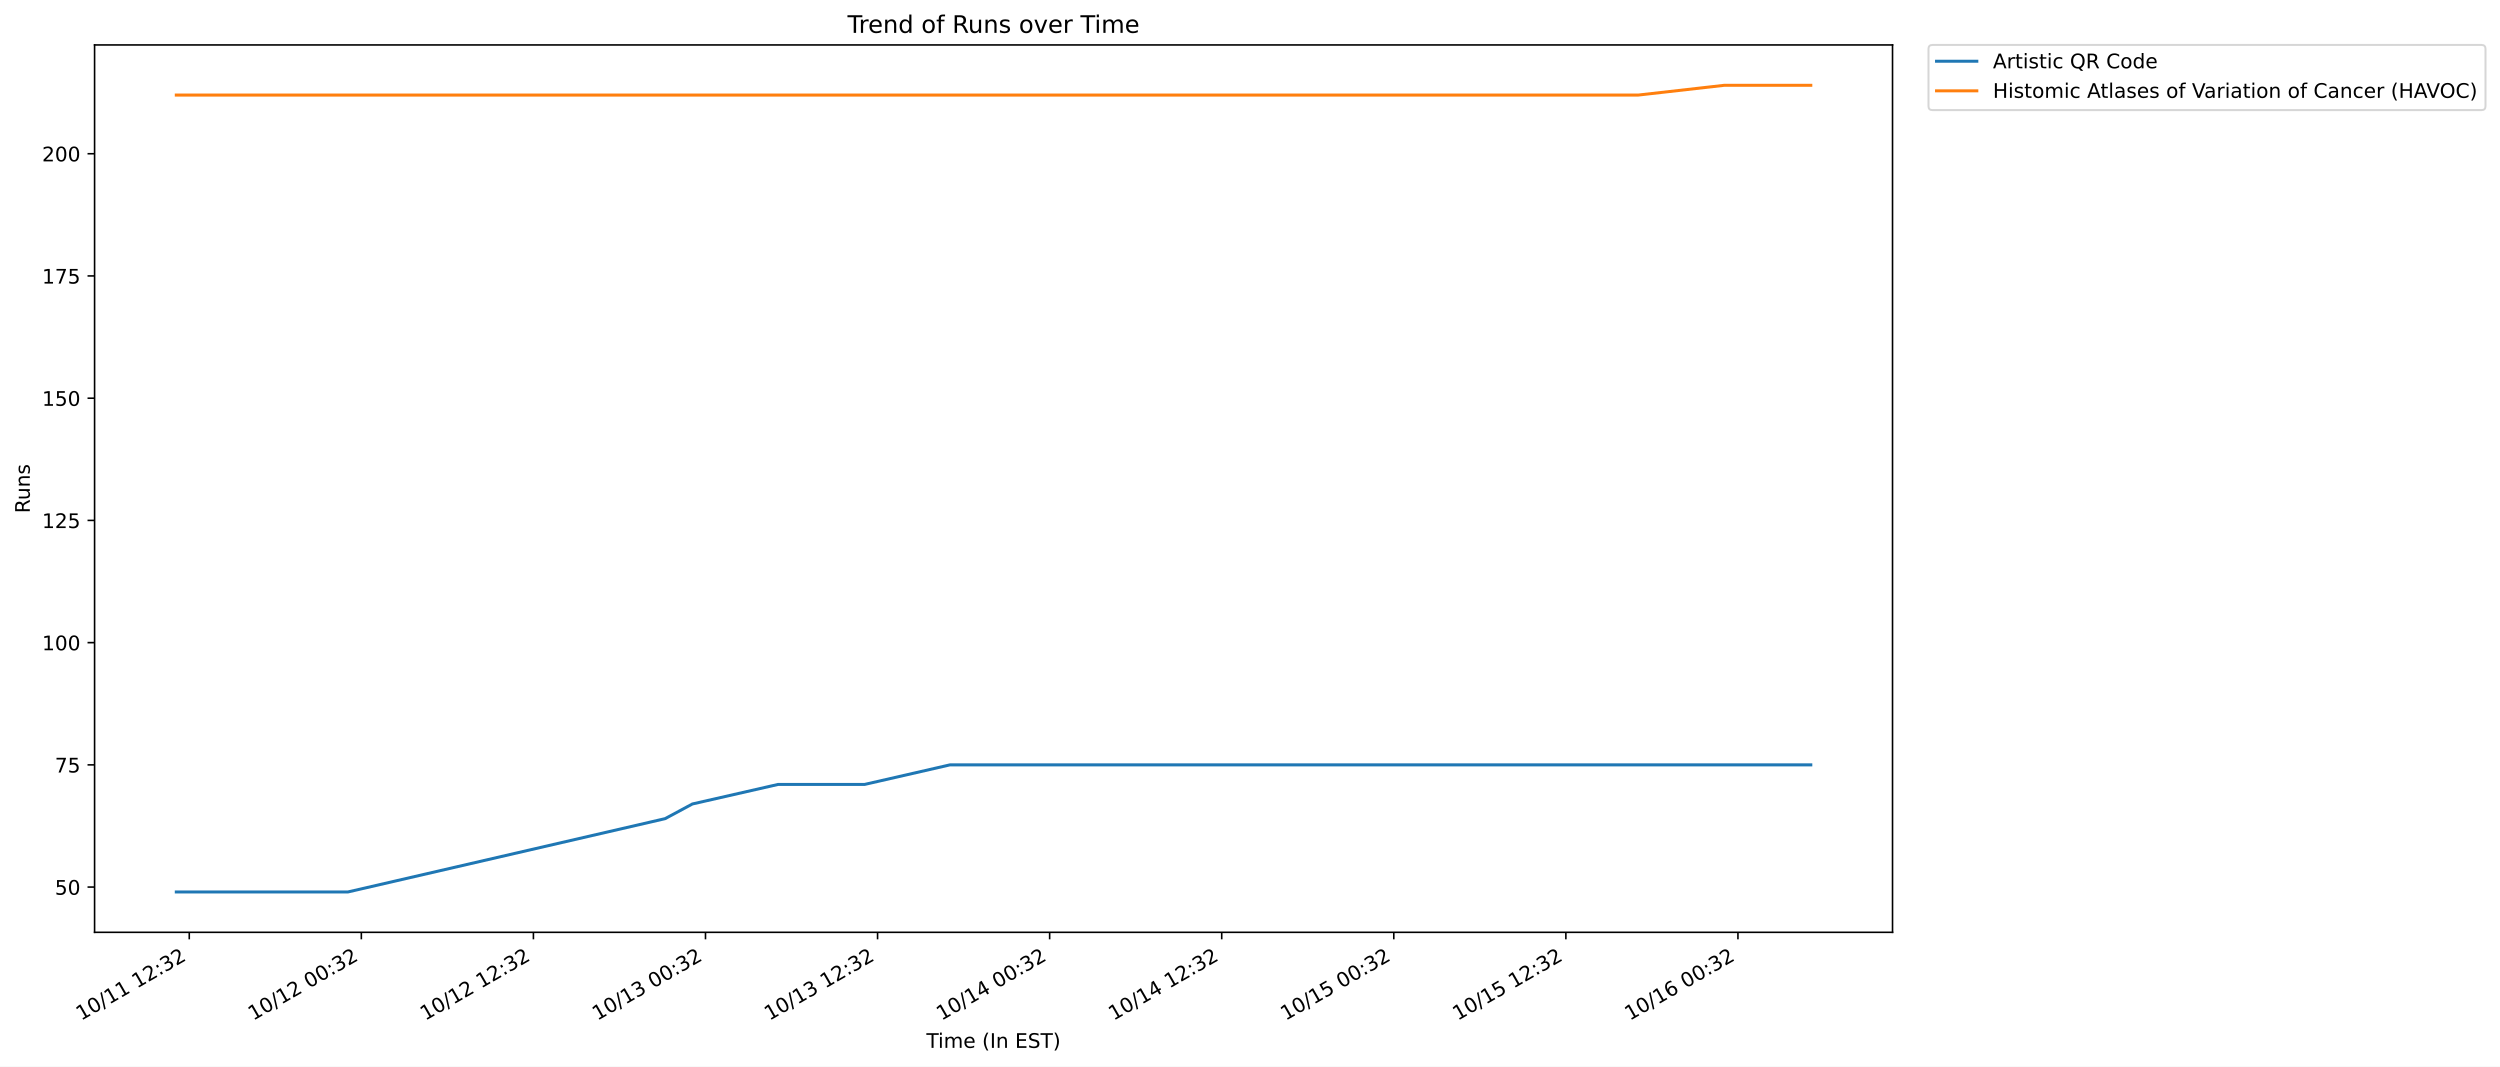
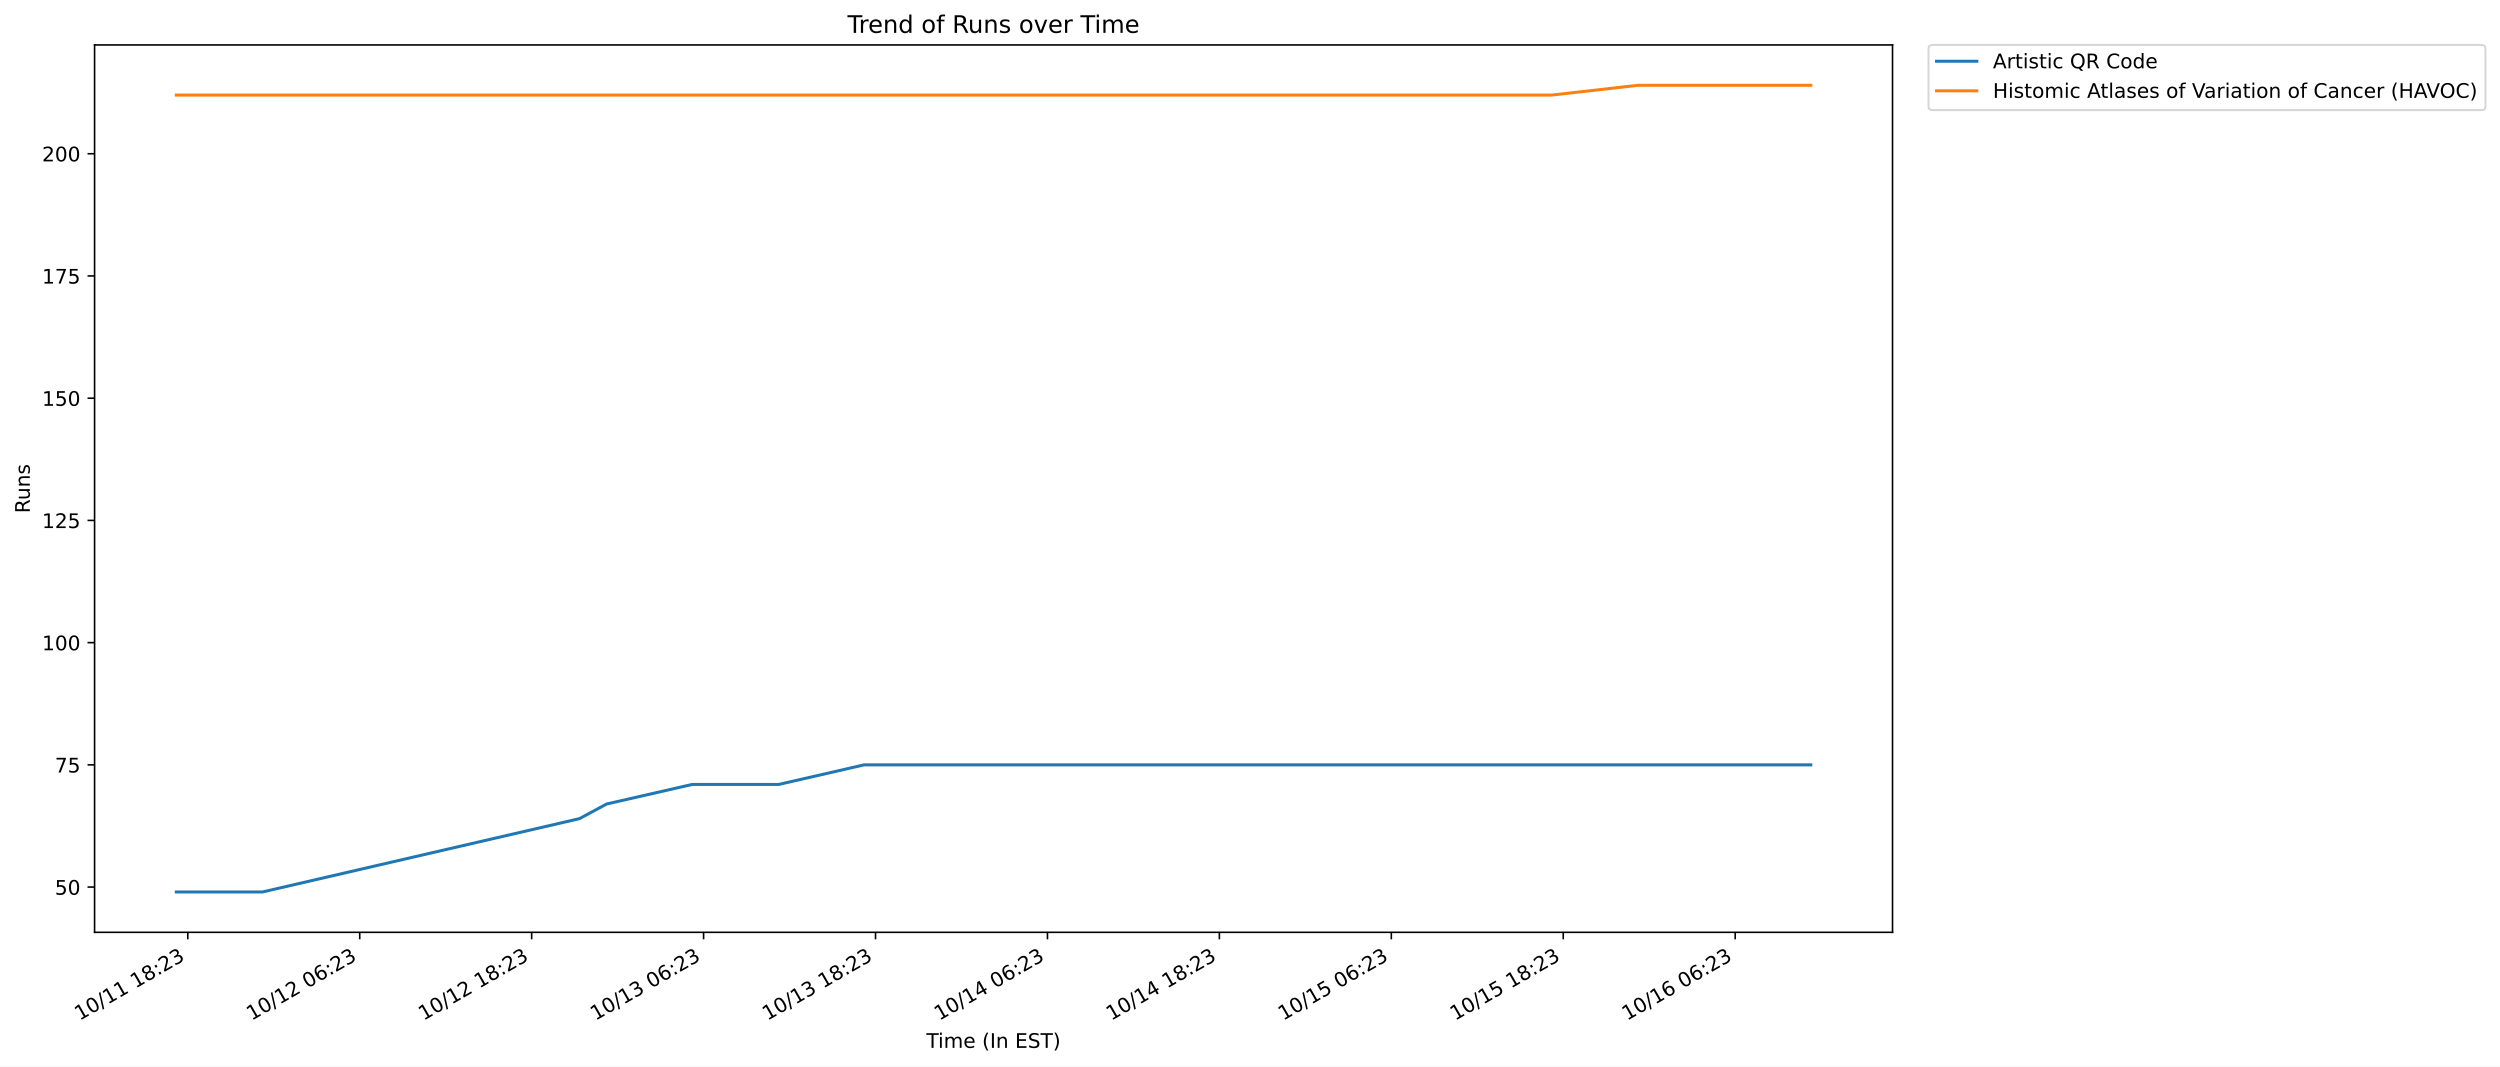
<svg xmlns="http://www.w3.org/2000/svg" xmlns:xlink="http://www.w3.org/1999/xlink" width="1241.42pt" height="529.626pt" viewBox="0 0 1241.42 529.626" version="1.1">
  <defs>
    <style type="text/css">*{stroke-linejoin: round; stroke-linecap: butt}</style>
  </defs>
  <g id="figure_1">
    <g id="patch_1">
      <path d="M 0 529.626  L 1241.42 529.626  L 1241.42 0  L 0 0  z " style="fill: #ffffff" />
    </g>
    <g id="axes_1">
      <g id="patch_2">
        <path d="M 46.966 462.958  L 939.766 462.958  L 939.766 22.318  L 46.966 22.318  z " style="fill: #ffffff" />
      </g>
      <g id="matplotlib.axis_1">
        <g id="xtick_1">
          <g id="line2d_1">
            <defs>
-               <path id="m1e74c9fb96" d="M 0 0  L 0 3.5  " style="stroke: #000000; stroke-width: 0.8" />
+               <path id="m237fe14408" d="M 0 0  L 0 3.5  " style="stroke: #000000; stroke-width: 0.8" />
            </defs>
            <g>
-               <use xlink:href="#m1e74c9fb96" x="93.983" y="462.958" style="stroke: #000000; stroke-width: 0.8" />
+               <use xlink:href="#m237fe14408" x="93.25" y="462.958" style="stroke: #000000; stroke-width: 0.8" />
            </g>
          </g>
          <g id="text_1">
-             <g transform="translate(40.27549 506.9464) rotate(-30) scale(0.1 -0.1)">
+             <g transform="translate(39.54194 506.9464) rotate(-30) scale(0.1 -0.1)">
              <defs>
                <path id="DejaVuSans-31" d="M 794 531  L 1825 531  L 1825 4091  L 703 3866  L 703 4441  L 1819 4666  L 2450 4666  L 2450 531  L 3481 531  L 3481 0  L 794 0  L 794 531  z " transform="scale(0.015625)" />
                <path id="DejaVuSans-30" d="M 2034 4250  Q 1547 4250 1301 3770  Q 1056 3291 1056 2328  Q 1056 1369 1301 889  Q 1547 409 2034 409  Q 2525 409 2770 889  Q 3016 1369 3016 2328  Q 3016 3291 2770 3770  Q 2525 4250 2034 4250  z M 2034 4750  Q 2819 4750 3233 4129  Q 3647 3509 3647 2328  Q 3647 1150 3233 529  Q 2819 -91 2034 -91  Q 1250 -91 836 529  Q 422 1150 422 2328  Q 422 3509 836 4129  Q 1250 4750 2034 4750  z " transform="scale(0.015625)" />
                <path id="DejaVuSans-2f" d="M 1625 4666  L 2156 4666  L 531 -594  L 0 -594  L 1625 4666  z " transform="scale(0.015625)" />
                <path id="DejaVuSans-20" transform="scale(0.015625)" />
+                 <path id="DejaVuSans-38" d="M 2034 2216  Q 1584 2216 1326 1975  Q 1069 1734 1069 1313  Q 1069 891 1326 650  Q 1584 409 2034 409  Q 2484 409 2743 651  Q 3003 894 3003 1313  Q 3003 1734 2745 1975  Q 2488 2216 2034 2216  z M 1403 2484  Q 997 2584 770 2862  Q 544 3141 544 3541  Q 544 4100 942 4425  Q 1341 4750 2034 4750  Q 2731 4750 3128 4425  Q 3525 4100 3525 3541  Q 3525 3141 3298 2862  Q 3072 2584 2669 2484  Q 3125 2378 3379 2068  Q 3634 1759 3634 1313  Q 3634 634 3220 271  Q 2806 -91 2034 -91  Q 1263 -91 848 271  Q 434 634 434 1313  Q 434 1759 690 2068  Q 947 2378 1403 2484  z M 1172 3481  Q 1172 3119 1398 2916  Q 1625 2713 2034 2713  Q 2441 2713 2670 2916  Q 2900 3119 2900 3481  Q 2900 3844 2670 4047  Q 2441 4250 2034 4250  Q 1625 4250 1398 4047  Q 1172 3844 1172 3481  z " transform="scale(0.015625)" />
+                 <path id="DejaVuSans-3a" d="M 750 794  L 1409 794  L 1409 0  L 750 0  L 750 794  z M 750 3309  L 1409 3309  L 1409 2516  L 750 2516  L 750 3309  z " transform="scale(0.015625)" />
                <path id="DejaVuSans-32" d="M 1228 531  L 3431 531  L 3431 0  L 469 0  L 469 531  Q 828 903 1448 1529  Q 2069 2156 2228 2338  Q 2531 2678 2651 2914  Q 2772 3150 2772 3378  Q 2772 3750 2511 3984  Q 2250 4219 1831 4219  Q 1534 4219 1204 4116  Q 875 4013 500 3803  L 500 4441  Q 881 4594 1212 4672  Q 1544 4750 1819 4750  Q 2544 4750 2975 4387  Q 3406 4025 3406 3419  Q 3406 3131 3298 2873  Q 3191 2616 2906 2266  Q 2828 2175 2409 1742  Q 1991 1309 1228 531  z " transform="scale(0.015625)" />
-                 <path id="DejaVuSans-3a" d="M 750 794  L 1409 794  L 1409 0  L 750 0  L 750 794  z M 750 3309  L 1409 3309  L 1409 2516  L 750 2516  L 750 3309  z " transform="scale(0.015625)" />
                <path id="DejaVuSans-33" d="M 2597 2516  Q 3050 2419 3304 2112  Q 3559 1806 3559 1356  Q 3559 666 3084 287  Q 2609 -91 1734 -91  Q 1441 -91 1130 -33  Q 819 25 488 141  L 488 750  Q 750 597 1062 519  Q 1375 441 1716 441  Q 2309 441 2620 675  Q 2931 909 2931 1356  Q 2931 1769 2642 2001  Q 2353 2234 1838 2234  L 1294 2234  L 1294 2753  L 1863 2753  Q 2328 2753 2575 2939  Q 2822 3125 2822 3475  Q 2822 3834 2567 4026  Q 2313 4219 1838 4219  Q 1578 4219 1281 4162  Q 984 4106 628 3988  L 628 4550  Q 988 4650 1302 4700  Q 1616 4750 1894 4750  Q 2613 4750 3031 4423  Q 3450 4097 3450 3541  Q 3450 3153 3228 2886  Q 3006 2619 2597 2516  z " transform="scale(0.015625)" />
              </defs>
              <use xlink:href="#DejaVuSans-31" />
              <use xlink:href="#DejaVuSans-30" x="63.623" />
              <use xlink:href="#DejaVuSans-2f" x="127.246" />
              <use xlink:href="#DejaVuSans-31" x="160.938" />
              <use xlink:href="#DejaVuSans-31" x="224.561" />
              <use xlink:href="#DejaVuSans-20" x="288.184" />
              <use xlink:href="#DejaVuSans-31" x="319.971" />
-               <use xlink:href="#DejaVuSans-32" x="383.594" />
-               <use xlink:href="#DejaVuSans-3a" x="447.217" />
-               <use xlink:href="#DejaVuSans-33" x="480.908" />
-               <use xlink:href="#DejaVuSans-32" x="544.531" />
+               <use xlink:href="#DejaVuSans-38" x="383.594" />
+               <use xlink:href="#DejaVuSans-3a" x="447.217" />
+               <use xlink:href="#DejaVuSans-32" x="480.908" />
+               <use xlink:href="#DejaVuSans-33" x="544.531" />
            </g>
          </g>
        </g>
        <g id="xtick_2">
          <g id="line2d_2">
            <g>
-               <use xlink:href="#m1e74c9fb96" x="179.43" y="462.958" style="stroke: #000000; stroke-width: 0.8" />
+               <use xlink:href="#m237fe14408" x="178.626" y="462.958" style="stroke: #000000; stroke-width: 0.8" />
            </g>
          </g>
          <g id="text_2">
-             <g transform="translate(125.7226 506.9464) rotate(-30) scale(0.1 -0.1)">
+             <g transform="translate(124.9185 506.9464) rotate(-30) scale(0.1 -0.1)">
+               <defs>
+                 <path id="DejaVuSans-36" d="M 2113 2584  Q 1688 2584 1439 2293  Q 1191 2003 1191 1497  Q 1191 994 1439 701  Q 1688 409 2113 409  Q 2538 409 2786 701  Q 3034 994 3034 1497  Q 3034 2003 2786 2293  Q 2538 2584 2113 2584  z M 3366 4563  L 3366 3988  Q 3128 4100 2886 4159  Q 2644 4219 2406 4219  Q 1781 4219 1451 3797  Q 1122 3375 1075 2522  Q 1259 2794 1537 2939  Q 1816 3084 2150 3084  Q 2853 3084 3261 2657  Q 3669 2231 3669 1497  Q 3669 778 3244 343  Q 2819 -91 2113 -91  Q 1303 -91 875 529  Q 447 1150 447 2328  Q 447 3434 972 4092  Q 1497 4750 2381 4750  Q 2619 4750 2861 4703  Q 3103 4656 3366 4563  z " transform="scale(0.015625)" />
+               </defs>
              <use xlink:href="#DejaVuSans-31" />
              <use xlink:href="#DejaVuSans-30" x="63.623" />
              <use xlink:href="#DejaVuSans-2f" x="127.246" />
              <use xlink:href="#DejaVuSans-31" x="160.938" />
              <use xlink:href="#DejaVuSans-32" x="224.561" />
              <use xlink:href="#DejaVuSans-20" x="288.184" />
              <use xlink:href="#DejaVuSans-30" x="319.971" />
-               <use xlink:href="#DejaVuSans-30" x="383.594" />
-               <use xlink:href="#DejaVuSans-3a" x="447.217" />
-               <use xlink:href="#DejaVuSans-33" x="480.908" />
-               <use xlink:href="#DejaVuSans-32" x="544.531" />
+               <use xlink:href="#DejaVuSans-36" x="383.594" />
+               <use xlink:href="#DejaVuSans-3a" x="447.217" />
+               <use xlink:href="#DejaVuSans-32" x="480.908" />
+               <use xlink:href="#DejaVuSans-33" x="544.531" />
            </g>
          </g>
        </g>
        <g id="xtick_3">
          <g id="line2d_3">
            <g>
-               <use xlink:href="#m1e74c9fb96" x="264.877" y="462.958" style="stroke: #000000; stroke-width: 0.8" />
+               <use xlink:href="#m237fe14408" x="264.003" y="462.958" style="stroke: #000000; stroke-width: 0.8" />
            </g>
          </g>
          <g id="text_3">
-             <g transform="translate(211.1697 506.9464) rotate(-30) scale(0.1 -0.1)">
+             <g transform="translate(210.2951 506.9464) rotate(-30) scale(0.1 -0.1)">
              <use xlink:href="#DejaVuSans-31" />
              <use xlink:href="#DejaVuSans-30" x="63.623" />
              <use xlink:href="#DejaVuSans-2f" x="127.246" />
              <use xlink:href="#DejaVuSans-31" x="160.938" />
              <use xlink:href="#DejaVuSans-32" x="224.561" />
              <use xlink:href="#DejaVuSans-20" x="288.184" />
              <use xlink:href="#DejaVuSans-31" x="319.971" />
-               <use xlink:href="#DejaVuSans-32" x="383.594" />
-               <use xlink:href="#DejaVuSans-3a" x="447.217" />
-               <use xlink:href="#DejaVuSans-33" x="480.908" />
-               <use xlink:href="#DejaVuSans-32" x="544.531" />
+               <use xlink:href="#DejaVuSans-38" x="383.594" />
+               <use xlink:href="#DejaVuSans-3a" x="447.217" />
+               <use xlink:href="#DejaVuSans-32" x="480.908" />
+               <use xlink:href="#DejaVuSans-33" x="544.531" />
            </g>
          </g>
        </g>
        <g id="xtick_4">
          <g id="line2d_4">
            <g>
-               <use xlink:href="#m1e74c9fb96" x="350.325" y="462.958" style="stroke: #000000; stroke-width: 0.8" />
+               <use xlink:href="#m237fe14408" x="349.379" y="462.958" style="stroke: #000000; stroke-width: 0.8" />
            </g>
          </g>
          <g id="text_4">
-             <g transform="translate(296.6168 506.9464) rotate(-30) scale(0.1 -0.1)">
+             <g transform="translate(295.6717 506.9464) rotate(-30) scale(0.1 -0.1)">
              <use xlink:href="#DejaVuSans-31" />
              <use xlink:href="#DejaVuSans-30" x="63.623" />
              <use xlink:href="#DejaVuSans-2f" x="127.246" />
              <use xlink:href="#DejaVuSans-31" x="160.938" />
              <use xlink:href="#DejaVuSans-33" x="224.561" />
              <use xlink:href="#DejaVuSans-20" x="288.184" />
              <use xlink:href="#DejaVuSans-30" x="319.971" />
-               <use xlink:href="#DejaVuSans-30" x="383.594" />
-               <use xlink:href="#DejaVuSans-3a" x="447.217" />
-               <use xlink:href="#DejaVuSans-33" x="480.908" />
-               <use xlink:href="#DejaVuSans-32" x="544.531" />
+               <use xlink:href="#DejaVuSans-36" x="383.594" />
+               <use xlink:href="#DejaVuSans-3a" x="447.217" />
+               <use xlink:href="#DejaVuSans-32" x="480.908" />
+               <use xlink:href="#DejaVuSans-33" x="544.531" />
            </g>
          </g>
        </g>
        <g id="xtick_5">
          <g id="line2d_5">
            <g>
-               <use xlink:href="#m1e74c9fb96" x="435.772" y="462.958" style="stroke: #000000; stroke-width: 0.8" />
+               <use xlink:href="#m237fe14408" x="434.756" y="462.958" style="stroke: #000000; stroke-width: 0.8" />
            </g>
          </g>
          <g id="text_5">
-             <g transform="translate(382.0639 506.9464) rotate(-30) scale(0.1 -0.1)">
+             <g transform="translate(381.0483 506.9464) rotate(-30) scale(0.1 -0.1)">
              <use xlink:href="#DejaVuSans-31" />
              <use xlink:href="#DejaVuSans-30" x="63.623" />
              <use xlink:href="#DejaVuSans-2f" x="127.246" />
              <use xlink:href="#DejaVuSans-31" x="160.938" />
              <use xlink:href="#DejaVuSans-33" x="224.561" />
              <use xlink:href="#DejaVuSans-20" x="288.184" />
              <use xlink:href="#DejaVuSans-31" x="319.971" />
-               <use xlink:href="#DejaVuSans-32" x="383.594" />
-               <use xlink:href="#DejaVuSans-3a" x="447.217" />
-               <use xlink:href="#DejaVuSans-33" x="480.908" />
-               <use xlink:href="#DejaVuSans-32" x="544.531" />
+               <use xlink:href="#DejaVuSans-38" x="383.594" />
+               <use xlink:href="#DejaVuSans-3a" x="447.217" />
+               <use xlink:href="#DejaVuSans-32" x="480.908" />
+               <use xlink:href="#DejaVuSans-33" x="544.531" />
            </g>
          </g>
        </g>
        <g id="xtick_6">
          <g id="line2d_6">
            <g>
-               <use xlink:href="#m1e74c9fb96" x="521.219" y="462.958" style="stroke: #000000; stroke-width: 0.8" />
+               <use xlink:href="#m237fe14408" x="520.133" y="462.958" style="stroke: #000000; stroke-width: 0.8" />
            </g>
          </g>
          <g id="text_6">
-             <g transform="translate(467.5111 506.9464) rotate(-30) scale(0.1 -0.1)">
+             <g transform="translate(466.4249 506.9464) rotate(-30) scale(0.1 -0.1)">
              <defs>
                <path id="DejaVuSans-34" d="M 2419 4116  L 825 1625  L 2419 1625  L 2419 4116  z M 2253 4666  L 3047 4666  L 3047 1625  L 3713 1625  L 3713 1100  L 3047 1100  L 3047 0  L 2419 0  L 2419 1100  L 313 1100  L 313 1709  L 2253 4666  z " transform="scale(0.015625)" />
              </defs>
              <use xlink:href="#DejaVuSans-31" />
              <use xlink:href="#DejaVuSans-30" x="63.623" />
              <use xlink:href="#DejaVuSans-2f" x="127.246" />
              <use xlink:href="#DejaVuSans-31" x="160.938" />
              <use xlink:href="#DejaVuSans-34" x="224.561" />
              <use xlink:href="#DejaVuSans-20" x="288.184" />
              <use xlink:href="#DejaVuSans-30" x="319.971" />
-               <use xlink:href="#DejaVuSans-30" x="383.594" />
-               <use xlink:href="#DejaVuSans-3a" x="447.217" />
-               <use xlink:href="#DejaVuSans-33" x="480.908" />
-               <use xlink:href="#DejaVuSans-32" x="544.531" />
+               <use xlink:href="#DejaVuSans-36" x="383.594" />
+               <use xlink:href="#DejaVuSans-3a" x="447.217" />
+               <use xlink:href="#DejaVuSans-32" x="480.908" />
+               <use xlink:href="#DejaVuSans-33" x="544.531" />
            </g>
          </g>
        </g>
        <g id="xtick_7">
          <g id="line2d_7">
            <g>
-               <use xlink:href="#m1e74c9fb96" x="606.666" y="462.958" style="stroke: #000000; stroke-width: 0.8" />
+               <use xlink:href="#m237fe14408" x="605.509" y="462.958" style="stroke: #000000; stroke-width: 0.8" />
            </g>
          </g>
          <g id="text_7">
-             <g transform="translate(552.9582 506.9464) rotate(-30) scale(0.1 -0.1)">
+             <g transform="translate(551.8015 506.9464) rotate(-30) scale(0.1 -0.1)">
              <use xlink:href="#DejaVuSans-31" />
              <use xlink:href="#DejaVuSans-30" x="63.623" />
              <use xlink:href="#DejaVuSans-2f" x="127.246" />
              <use xlink:href="#DejaVuSans-31" x="160.938" />
              <use xlink:href="#DejaVuSans-34" x="224.561" />
              <use xlink:href="#DejaVuSans-20" x="288.184" />
              <use xlink:href="#DejaVuSans-31" x="319.971" />
-               <use xlink:href="#DejaVuSans-32" x="383.594" />
-               <use xlink:href="#DejaVuSans-3a" x="447.217" />
-               <use xlink:href="#DejaVuSans-33" x="480.908" />
-               <use xlink:href="#DejaVuSans-32" x="544.531" />
+               <use xlink:href="#DejaVuSans-38" x="383.594" />
+               <use xlink:href="#DejaVuSans-3a" x="447.217" />
+               <use xlink:href="#DejaVuSans-32" x="480.908" />
+               <use xlink:href="#DejaVuSans-33" x="544.531" />
            </g>
          </g>
        </g>
        <g id="xtick_8">
          <g id="line2d_8">
            <g>
-               <use xlink:href="#m1e74c9fb96" x="692.113" y="462.958" style="stroke: #000000; stroke-width: 0.8" />
+               <use xlink:href="#m237fe14408" x="690.886" y="462.958" style="stroke: #000000; stroke-width: 0.8" />
            </g>
          </g>
          <g id="text_8">
-             <g transform="translate(638.4053 506.9464) rotate(-30) scale(0.1 -0.1)">
+             <g transform="translate(637.1781 506.9464) rotate(-30) scale(0.1 -0.1)">
              <defs>
                <path id="DejaVuSans-35" d="M 691 4666  L 3169 4666  L 3169 4134  L 1269 4134  L 1269 2991  Q 1406 3038 1543 3061  Q 1681 3084 1819 3084  Q 2600 3084 3056 2656  Q 3513 2228 3513 1497  Q 3513 744 3044 326  Q 2575 -91 1722 -91  Q 1428 -91 1123 -41  Q 819 9 494 109  L 494 744  Q 775 591 1075 516  Q 1375 441 1709 441  Q 2250 441 2565 725  Q 2881 1009 2881 1497  Q 2881 1984 2565 2268  Q 2250 2553 1709 2553  Q 1456 2553 1204 2497  Q 953 2441 691 2322  L 691 4666  z " transform="scale(0.015625)" />
              </defs>
              <use xlink:href="#DejaVuSans-31" />
              <use xlink:href="#DejaVuSans-30" x="63.623" />
              <use xlink:href="#DejaVuSans-2f" x="127.246" />
              <use xlink:href="#DejaVuSans-31" x="160.938" />
              <use xlink:href="#DejaVuSans-35" x="224.561" />
              <use xlink:href="#DejaVuSans-20" x="288.184" />
              <use xlink:href="#DejaVuSans-30" x="319.971" />
-               <use xlink:href="#DejaVuSans-30" x="383.594" />
-               <use xlink:href="#DejaVuSans-3a" x="447.217" />
-               <use xlink:href="#DejaVuSans-33" x="480.908" />
-               <use xlink:href="#DejaVuSans-32" x="544.531" />
+               <use xlink:href="#DejaVuSans-36" x="383.594" />
+               <use xlink:href="#DejaVuSans-3a" x="447.217" />
+               <use xlink:href="#DejaVuSans-32" x="480.908" />
+               <use xlink:href="#DejaVuSans-33" x="544.531" />
            </g>
          </g>
        </g>
        <g id="xtick_9">
          <g id="line2d_9">
            <g>
-               <use xlink:href="#m1e74c9fb96" x="777.56" y="462.958" style="stroke: #000000; stroke-width: 0.8" />
+               <use xlink:href="#m237fe14408" x="776.262" y="462.958" style="stroke: #000000; stroke-width: 0.8" />
            </g>
          </g>
          <g id="text_9">
-             <g transform="translate(723.8524 506.9464) rotate(-30) scale(0.1 -0.1)">
+             <g transform="translate(722.5547 506.9464) rotate(-30) scale(0.1 -0.1)">
              <use xlink:href="#DejaVuSans-31" />
              <use xlink:href="#DejaVuSans-30" x="63.623" />
              <use xlink:href="#DejaVuSans-2f" x="127.246" />
              <use xlink:href="#DejaVuSans-31" x="160.938" />
              <use xlink:href="#DejaVuSans-35" x="224.561" />
              <use xlink:href="#DejaVuSans-20" x="288.184" />
              <use xlink:href="#DejaVuSans-31" x="319.971" />
-               <use xlink:href="#DejaVuSans-32" x="383.594" />
-               <use xlink:href="#DejaVuSans-3a" x="447.217" />
-               <use xlink:href="#DejaVuSans-33" x="480.908" />
-               <use xlink:href="#DejaVuSans-32" x="544.531" />
+               <use xlink:href="#DejaVuSans-38" x="383.594" />
+               <use xlink:href="#DejaVuSans-3a" x="447.217" />
+               <use xlink:href="#DejaVuSans-32" x="480.908" />
+               <use xlink:href="#DejaVuSans-33" x="544.531" />
            </g>
          </g>
        </g>
        <g id="xtick_10">
          <g id="line2d_10">
            <g>
-               <use xlink:href="#m1e74c9fb96" x="863.007" y="462.958" style="stroke: #000000; stroke-width: 0.8" />
+               <use xlink:href="#m237fe14408" x="861.639" y="462.958" style="stroke: #000000; stroke-width: 0.8" />
            </g>
          </g>
          <g id="text_10">
-             <g transform="translate(809.2995 506.9464) rotate(-30) scale(0.1 -0.1)">
-               <defs>
-                 <path id="DejaVuSans-36" d="M 2113 2584  Q 1688 2584 1439 2293  Q 1191 2003 1191 1497  Q 1191 994 1439 701  Q 1688 409 2113 409  Q 2538 409 2786 701  Q 3034 994 3034 1497  Q 3034 2003 2786 2293  Q 2538 2584 2113 2584  z M 3366 4563  L 3366 3988  Q 3128 4100 2886 4159  Q 2644 4219 2406 4219  Q 1781 4219 1451 3797  Q 1122 3375 1075 2522  Q 1259 2794 1537 2939  Q 1816 3084 2150 3084  Q 2853 3084 3261 2657  Q 3669 2231 3669 1497  Q 3669 778 3244 343  Q 2819 -91 2113 -91  Q 1303 -91 875 529  Q 447 1150 447 2328  Q 447 3434 972 4092  Q 1497 4750 2381 4750  Q 2619 4750 2861 4703  Q 3103 4656 3366 4563  z " transform="scale(0.015625)" />
-               </defs>
+             <g transform="translate(807.9313 506.9464) rotate(-30) scale(0.1 -0.1)">
              <use xlink:href="#DejaVuSans-31" />
              <use xlink:href="#DejaVuSans-30" x="63.623" />
              <use xlink:href="#DejaVuSans-2f" x="127.246" />
              <use xlink:href="#DejaVuSans-31" x="160.938" />
              <use xlink:href="#DejaVuSans-36" x="224.561" />
              <use xlink:href="#DejaVuSans-20" x="288.184" />
              <use xlink:href="#DejaVuSans-30" x="319.971" />
-               <use xlink:href="#DejaVuSans-30" x="383.594" />
-               <use xlink:href="#DejaVuSans-3a" x="447.217" />
-               <use xlink:href="#DejaVuSans-33" x="480.908" />
-               <use xlink:href="#DejaVuSans-32" x="544.531" />
+               <use xlink:href="#DejaVuSans-36" x="383.594" />
+               <use xlink:href="#DejaVuSans-3a" x="447.217" />
+               <use xlink:href="#DejaVuSans-32" x="480.908" />
+               <use xlink:href="#DejaVuSans-33" x="544.531" />
            </g>
          </g>
        </g>
        <g id="text_11">
          <g transform="translate(460.0211 520.3459) scale(0.1 -0.1)">
            <defs>
              <path id="DejaVuSans-54" d="M -19 4666  L 3928 4666  L 3928 4134  L 2272 4134  L 2272 0  L 1638 0  L 1638 4134  L -19 4134  L -19 4666  z " transform="scale(0.015625)" />
              <path id="DejaVuSans-69" d="M 603 3500  L 1178 3500  L 1178 0  L 603 0  L 603 3500  z M 603 4863  L 1178 4863  L 1178 4134  L 603 4134  L 603 4863  z " transform="scale(0.015625)" />
              <path id="DejaVuSans-6d" d="M 3328 2828  Q 3544 3216 3844 3400  Q 4144 3584 4550 3584  Q 5097 3584 5394 3201  Q 5691 2819 5691 2113  L 5691 0  L 5113 0  L 5113 2094  Q 5113 2597 4934 2840  Q 4756 3084 4391 3084  Q 3944 3084 3684 2787  Q 3425 2491 3425 1978  L 3425 0  L 2847 0  L 2847 2094  Q 2847 2600 2669 2842  Q 2491 3084 2119 3084  Q 1678 3084 1418 2786  Q 1159 2488 1159 1978  L 1159 0  L 581 0  L 581 3500  L 1159 3500  L 1159 2956  Q 1356 3278 1631 3431  Q 1906 3584 2284 3584  Q 2666 3584 2933 3390  Q 3200 3197 3328 2828  z " transform="scale(0.015625)" />
              <path id="DejaVuSans-65" d="M 3597 1894  L 3597 1613  L 953 1613  Q 991 1019 1311 708  Q 1631 397 2203 397  Q 2534 397 2845 478  Q 3156 559 3463 722  L 3463 178  Q 3153 47 2828 -22  Q 2503 -91 2169 -91  Q 1331 -91 842 396  Q 353 884 353 1716  Q 353 2575 817 3079  Q 1281 3584 2069 3584  Q 2775 3584 3186 3129  Q 3597 2675 3597 1894  z M 3022 2063  Q 3016 2534 2758 2815  Q 2500 3097 2075 3097  Q 1594 3097 1305 2825  Q 1016 2553 972 2059  L 3022 2063  z " transform="scale(0.015625)" />
              <path id="DejaVuSans-28" d="M 1984 4856  Q 1566 4138 1362 3434  Q 1159 2731 1159 2009  Q 1159 1288 1364 580  Q 1569 -128 1984 -844  L 1484 -844  Q 1016 -109 783 600  Q 550 1309 550 2009  Q 550 2706 781 3412  Q 1013 4119 1484 4856  L 1984 4856  z " transform="scale(0.015625)" />
              <path id="DejaVuSans-49" d="M 628 4666  L 1259 4666  L 1259 0  L 628 0  L 628 4666  z " transform="scale(0.015625)" />
              <path id="DejaVuSans-6e" d="M 3513 2113  L 3513 0  L 2938 0  L 2938 2094  Q 2938 2591 2744 2837  Q 2550 3084 2163 3084  Q 1697 3084 1428 2787  Q 1159 2491 1159 1978  L 1159 0  L 581 0  L 581 3500  L 1159 3500  L 1159 2956  Q 1366 3272 1645 3428  Q 1925 3584 2291 3584  Q 2894 3584 3203 3211  Q 3513 2838 3513 2113  z " transform="scale(0.015625)" />
              <path id="DejaVuSans-45" d="M 628 4666  L 3578 4666  L 3578 4134  L 1259 4134  L 1259 2753  L 3481 2753  L 3481 2222  L 1259 2222  L 1259 531  L 3634 531  L 3634 0  L 628 0  L 628 4666  z " transform="scale(0.015625)" />
              <path id="DejaVuSans-53" d="M 3425 4513  L 3425 3897  Q 3066 4069 2747 4153  Q 2428 4238 2131 4238  Q 1616 4238 1336 4038  Q 1056 3838 1056 3469  Q 1056 3159 1242 3001  Q 1428 2844 1947 2747  L 2328 2669  Q 3034 2534 3370 2195  Q 3706 1856 3706 1288  Q 3706 609 3251 259  Q 2797 -91 1919 -91  Q 1588 -91 1214 -16  Q 841 59 441 206  L 441 856  Q 825 641 1194 531  Q 1563 422 1919 422  Q 2459 422 2753 634  Q 3047 847 3047 1241  Q 3047 1584 2836 1778  Q 2625 1972 2144 2069  L 1759 2144  Q 1053 2284 737 2584  Q 422 2884 422 3419  Q 422 4038 858 4394  Q 1294 4750 2059 4750  Q 2388 4750 2728 4690  Q 3069 4631 3425 4513  z " transform="scale(0.015625)" />
              <path id="DejaVuSans-29" d="M 513 4856  L 1013 4856  Q 1481 4119 1714 3412  Q 1947 2706 1947 2009  Q 1947 1309 1714 600  Q 1481 -109 1013 -844  L 513 -844  Q 928 -128 1133 580  Q 1338 1288 1338 2009  Q 1338 2731 1133 3434  Q 928 4138 513 4856  z " transform="scale(0.015625)" />
            </defs>
            <use xlink:href="#DejaVuSans-54" />
            <use xlink:href="#DejaVuSans-69" x="57.959" />
            <use xlink:href="#DejaVuSans-6d" x="85.742" />
            <use xlink:href="#DejaVuSans-65" x="183.154" />
            <use xlink:href="#DejaVuSans-20" x="244.678" />
            <use xlink:href="#DejaVuSans-28" x="276.465" />
            <use xlink:href="#DejaVuSans-49" x="315.479" />
            <use xlink:href="#DejaVuSans-6e" x="344.971" />
            <use xlink:href="#DejaVuSans-20" x="408.35" />
            <use xlink:href="#DejaVuSans-45" x="440.137" />
            <use xlink:href="#DejaVuSans-53" x="503.32" />
            <use xlink:href="#DejaVuSans-54" x="566.797" />
            <use xlink:href="#DejaVuSans-29" x="627.881" />
          </g>
        </g>
      </g>
      <g id="matplotlib.axis_2">
        <g id="ytick_1">
          <g id="line2d_11">
            <defs>
-               <path id="m49fee4f588" d="M 0 0  L -3.5 0  " style="stroke: #000000; stroke-width: 0.8" />
+               <path id="me98345bd9e" d="M 0 0  L -3.5 0  " style="stroke: #000000; stroke-width: 0.8" />
            </defs>
            <g>
-               <use xlink:href="#m49fee4f588" x="46.966" y="440.501" style="stroke: #000000; stroke-width: 0.8" />
+               <use xlink:href="#me98345bd9e" x="46.966" y="440.501" style="stroke: #000000; stroke-width: 0.8" />
            </g>
          </g>
          <g id="text_12">
            <g transform="translate(27.24063 444.3005) scale(0.1 -0.1)">
              <use xlink:href="#DejaVuSans-35" />
              <use xlink:href="#DejaVuSans-30" x="63.623" />
            </g>
          </g>
        </g>
        <g id="ytick_2">
          <g id="line2d_12">
            <g>
-               <use xlink:href="#m49fee4f588" x="46.966" y="379.807" style="stroke: #000000; stroke-width: 0.8" />
+               <use xlink:href="#me98345bd9e" x="46.966" y="379.807" style="stroke: #000000; stroke-width: 0.8" />
            </g>
          </g>
          <g id="text_13">
            <g transform="translate(27.24063 383.6063) scale(0.1 -0.1)">
              <defs>
                <path id="DejaVuSans-37" d="M 525 4666  L 3525 4666  L 3525 4397  L 1831 0  L 1172 0  L 2766 4134  L 525 4134  L 525 4666  z " transform="scale(0.015625)" />
              </defs>
              <use xlink:href="#DejaVuSans-37" />
              <use xlink:href="#DejaVuSans-35" x="63.623" />
            </g>
          </g>
        </g>
        <g id="ytick_3">
          <g id="line2d_13">
            <g>
-               <use xlink:href="#m49fee4f588" x="46.966" y="319.113" style="stroke: #000000; stroke-width: 0.8" />
+               <use xlink:href="#me98345bd9e" x="46.966" y="319.113" style="stroke: #000000; stroke-width: 0.8" />
            </g>
          </g>
          <g id="text_14">
            <g transform="translate(20.87813 322.9121) scale(0.1 -0.1)">
              <use xlink:href="#DejaVuSans-31" />
              <use xlink:href="#DejaVuSans-30" x="63.623" />
              <use xlink:href="#DejaVuSans-30" x="127.246" />
            </g>
          </g>
        </g>
        <g id="ytick_4">
          <g id="line2d_14">
            <g>
-               <use xlink:href="#m49fee4f588" x="46.966" y="258.419" style="stroke: #000000; stroke-width: 0.8" />
+               <use xlink:href="#me98345bd9e" x="46.966" y="258.419" style="stroke: #000000; stroke-width: 0.8" />
            </g>
          </g>
          <g id="text_15">
            <g transform="translate(20.87813 262.2178) scale(0.1 -0.1)">
              <use xlink:href="#DejaVuSans-31" />
              <use xlink:href="#DejaVuSans-32" x="63.623" />
              <use xlink:href="#DejaVuSans-35" x="127.246" />
            </g>
          </g>
        </g>
        <g id="ytick_5">
          <g id="line2d_15">
            <g>
-               <use xlink:href="#m49fee4f588" x="46.966" y="197.724" style="stroke: #000000; stroke-width: 0.8" />
+               <use xlink:href="#me98345bd9e" x="46.966" y="197.724" style="stroke: #000000; stroke-width: 0.8" />
            </g>
          </g>
          <g id="text_16">
            <g transform="translate(20.87813 201.5236) scale(0.1 -0.1)">
              <use xlink:href="#DejaVuSans-31" />
              <use xlink:href="#DejaVuSans-35" x="63.623" />
              <use xlink:href="#DejaVuSans-30" x="127.246" />
            </g>
          </g>
        </g>
        <g id="ytick_6">
          <g id="line2d_16">
            <g>
-               <use xlink:href="#m49fee4f588" x="46.966" y="137.03" style="stroke: #000000; stroke-width: 0.8" />
+               <use xlink:href="#me98345bd9e" x="46.966" y="137.03" style="stroke: #000000; stroke-width: 0.8" />
            </g>
          </g>
          <g id="text_17">
            <g transform="translate(20.87813 140.8294) scale(0.1 -0.1)">
              <use xlink:href="#DejaVuSans-31" />
              <use xlink:href="#DejaVuSans-37" x="63.623" />
              <use xlink:href="#DejaVuSans-35" x="127.246" />
            </g>
          </g>
        </g>
        <g id="ytick_7">
          <g id="line2d_17">
            <g>
-               <use xlink:href="#m49fee4f588" x="46.966" y="76.336" style="stroke: #000000; stroke-width: 0.8" />
+               <use xlink:href="#me98345bd9e" x="46.966" y="76.336" style="stroke: #000000; stroke-width: 0.8" />
            </g>
          </g>
          <g id="text_18">
            <g transform="translate(20.87813 80.13519) scale(0.1 -0.1)">
              <use xlink:href="#DejaVuSans-32" />
              <use xlink:href="#DejaVuSans-30" x="63.623" />
              <use xlink:href="#DejaVuSans-30" x="127.246" />
            </g>
          </g>
        </g>
        <g id="text_19">
          <g transform="translate(14.79844 254.8295) rotate(-90) scale(0.1 -0.1)">
            <defs>
              <path id="DejaVuSans-52" d="M 2841 2188  Q 3044 2119 3236 1894  Q 3428 1669 3622 1275  L 4263 0  L 3584 0  L 2988 1197  Q 2756 1666 2539 1819  Q 2322 1972 1947 1972  L 1259 1972  L 1259 0  L 628 0  L 628 4666  L 2053 4666  Q 2853 4666 3247 4331  Q 3641 3997 3641 3322  Q 3641 2881 3436 2590  Q 3231 2300 2841 2188  z M 1259 4147  L 1259 2491  L 2053 2491  Q 2509 2491 2742 2702  Q 2975 2913 2975 3322  Q 2975 3731 2742 3939  Q 2509 4147 2053 4147  L 1259 4147  z " transform="scale(0.015625)" />
              <path id="DejaVuSans-75" d="M 544 1381  L 544 3500  L 1119 3500  L 1119 1403  Q 1119 906 1312 657  Q 1506 409 1894 409  Q 2359 409 2629 706  Q 2900 1003 2900 1516  L 2900 3500  L 3475 3500  L 3475 0  L 2900 0  L 2900 538  Q 2691 219 2414 64  Q 2138 -91 1772 -91  Q 1169 -91 856 284  Q 544 659 544 1381  z M 1991 3584  L 1991 3584  z " transform="scale(0.015625)" />
              <path id="DejaVuSans-73" d="M 2834 3397  L 2834 2853  Q 2591 2978 2328 3040  Q 2066 3103 1784 3103  Q 1356 3103 1142 2972  Q 928 2841 928 2578  Q 928 2378 1081 2264  Q 1234 2150 1697 2047  L 1894 2003  Q 2506 1872 2764 1633  Q 3022 1394 3022 966  Q 3022 478 2636 193  Q 2250 -91 1575 -91  Q 1294 -91 989 -36  Q 684 19 347 128  L 347 722  Q 666 556 975 473  Q 1284 391 1588 391  Q 1994 391 2212 530  Q 2431 669 2431 922  Q 2431 1156 2273 1281  Q 2116 1406 1581 1522  L 1381 1569  Q 847 1681 609 1914  Q 372 2147 372 2553  Q 372 3047 722 3315  Q 1072 3584 1716 3584  Q 2034 3584 2315 3537  Q 2597 3491 2834 3397  z " transform="scale(0.015625)" />
            </defs>
            <use xlink:href="#DejaVuSans-52" />
            <use xlink:href="#DejaVuSans-75" x="64.982" />
            <use xlink:href="#DejaVuSans-6e" x="128.361" />
            <use xlink:href="#DejaVuSans-73" x="191.74" />
          </g>
        </g>
      </g>
      <g id="line2d_18">
-         <path d="M 87.547 442.929  L 129.932 442.929  L 172.72 442.929  L 330.282 406.513  L 343.813 399.229  L 386.373 389.518  L 429.358 389.518  L 471.726 379.807  L 514.463 379.807  L 557.195 379.807  L 599.972 379.807  L 642.634 379.807  L 685.436 379.807  L 728.065 379.807  L 770.96 379.807  L 813.534 379.807  L 856.298 379.807  L 899.184 379.807  " clip-path="url(#pab01f94d86)" style="fill: none; stroke: #1f77b4; stroke-width: 1.5; stroke-linecap: square" />
+         <path d="M 87.547 442.929  L 130.301 442.929  L 287.733 406.513  L 301.252 399.229  L 343.777 389.518  L 386.726 389.518  L 429.059 379.807  L 471.761 379.807  L 514.458 379.807  L 557.2 379.807  L 599.827 379.807  L 642.594 379.807  L 685.187 379.807  L 728.046 379.807  L 770.585 379.807  L 813.314 379.807  L 856.165 379.807  L 899.184 379.807  " clip-path="url(#p394dea9321)" style="fill: none; stroke: #1f77b4; stroke-width: 1.5; stroke-linecap: square" />
      </g>
      <g id="line2d_19">
-         <path d="M 87.547 47.203  L 129.932 47.203  L 172.72 47.203  L 330.282 47.203  L 343.813 47.203  L 386.373 47.203  L 429.358 47.203  L 471.726 47.203  L 514.463 47.203  L 557.195 47.203  L 599.972 47.203  L 642.634 47.203  L 685.436 47.203  L 728.065 47.203  L 770.96 47.203  L 813.534 47.203  L 856.298 42.347  L 899.184 42.347  " clip-path="url(#pab01f94d86)" style="fill: none; stroke: #ff7f0e; stroke-width: 1.5; stroke-linecap: square" />
+         <path d="M 87.547 47.203  L 130.301 47.203  L 287.733 47.203  L 301.252 47.203  L 343.777 47.203  L 386.726 47.203  L 429.059 47.203  L 471.761 47.203  L 514.458 47.203  L 557.2 47.203  L 599.827 47.203  L 642.594 47.203  L 685.187 47.203  L 728.046 47.203  L 770.585 47.203  L 813.314 42.347  L 856.165 42.347  L 899.184 42.347  " clip-path="url(#p394dea9321)" style="fill: none; stroke: #ff7f0e; stroke-width: 1.5; stroke-linecap: square" />
      </g>
      <g id="patch_3">
        <path d="M 46.966 462.958  L 46.966 22.318  " style="fill: none; stroke: #000000; stroke-width: 0.8; stroke-linejoin: miter; stroke-linecap: square" />
      </g>
      <g id="patch_4">
        <path d="M 939.766 462.958  L 939.766 22.318  " style="fill: none; stroke: #000000; stroke-width: 0.8; stroke-linejoin: miter; stroke-linecap: square" />
      </g>
      <g id="patch_5">
        <path d="M 46.966 462.958  L 939.766 462.958  " style="fill: none; stroke: #000000; stroke-width: 0.8; stroke-linejoin: miter; stroke-linecap: square" />
      </g>
      <g id="patch_6">
        <path d="M 46.966 22.318  L 939.766 22.318  " style="fill: none; stroke: #000000; stroke-width: 0.8; stroke-linejoin: miter; stroke-linecap: square" />
      </g>
      <g id="text_20">
        <g transform="translate(420.8491 16.31812) scale(0.12 -0.12)">
          <defs>
            <path id="DejaVuSans-72" d="M 2631 2963  Q 2534 3019 2420 3045  Q 2306 3072 2169 3072  Q 1681 3072 1420 2755  Q 1159 2438 1159 1844  L 1159 0  L 581 0  L 581 3500  L 1159 3500  L 1159 2956  Q 1341 3275 1631 3429  Q 1922 3584 2338 3584  Q 2397 3584 2469 3576  Q 2541 3569 2628 3553  L 2631 2963  z " transform="scale(0.015625)" />
            <path id="DejaVuSans-64" d="M 2906 2969  L 2906 4863  L 3481 4863  L 3481 0  L 2906 0  L 2906 525  Q 2725 213 2448 61  Q 2172 -91 1784 -91  Q 1150 -91 751 415  Q 353 922 353 1747  Q 353 2572 751 3078  Q 1150 3584 1784 3584  Q 2172 3584 2448 3432  Q 2725 3281 2906 2969  z M 947 1747  Q 947 1113 1208 752  Q 1469 391 1925 391  Q 2381 391 2643 752  Q 2906 1113 2906 1747  Q 2906 2381 2643 2742  Q 2381 3103 1925 3103  Q 1469 3103 1208 2742  Q 947 2381 947 1747  z " transform="scale(0.015625)" />
            <path id="DejaVuSans-6f" d="M 1959 3097  Q 1497 3097 1228 2736  Q 959 2375 959 1747  Q 959 1119 1226 758  Q 1494 397 1959 397  Q 2419 397 2687 759  Q 2956 1122 2956 1747  Q 2956 2369 2687 2733  Q 2419 3097 1959 3097  z M 1959 3584  Q 2709 3584 3137 3096  Q 3566 2609 3566 1747  Q 3566 888 3137 398  Q 2709 -91 1959 -91  Q 1206 -91 779 398  Q 353 888 353 1747  Q 353 2609 779 3096  Q 1206 3584 1959 3584  z " transform="scale(0.015625)" />
            <path id="DejaVuSans-66" d="M 2375 4863  L 2375 4384  L 1825 4384  Q 1516 4384 1395 4259  Q 1275 4134 1275 3809  L 1275 3500  L 2222 3500  L 2222 3053  L 1275 3053  L 1275 0  L 697 0  L 697 3053  L 147 3053  L 147 3500  L 697 3500  L 697 3744  Q 697 4328 969 4595  Q 1241 4863 1831 4863  L 2375 4863  z " transform="scale(0.015625)" />
            <path id="DejaVuSans-76" d="M 191 3500  L 800 3500  L 1894 563  L 2988 3500  L 3597 3500  L 2284 0  L 1503 0  L 191 3500  z " transform="scale(0.015625)" />
          </defs>
          <use xlink:href="#DejaVuSans-54" />
          <use xlink:href="#DejaVuSans-72" x="46.334" />
          <use xlink:href="#DejaVuSans-65" x="85.197" />
          <use xlink:href="#DejaVuSans-6e" x="146.721" />
          <use xlink:href="#DejaVuSans-64" x="210.1" />
          <use xlink:href="#DejaVuSans-20" x="273.576" />
          <use xlink:href="#DejaVuSans-6f" x="305.363" />
          <use xlink:href="#DejaVuSans-66" x="366.545" />
          <use xlink:href="#DejaVuSans-20" x="401.75" />
          <use xlink:href="#DejaVuSans-52" x="433.537" />
          <use xlink:href="#DejaVuSans-75" x="498.52" />
          <use xlink:href="#DejaVuSans-6e" x="561.898" />
          <use xlink:href="#DejaVuSans-73" x="625.277" />
          <use xlink:href="#DejaVuSans-20" x="677.377" />
          <use xlink:href="#DejaVuSans-6f" x="709.164" />
          <use xlink:href="#DejaVuSans-76" x="770.346" />
          <use xlink:href="#DejaVuSans-65" x="829.525" />
          <use xlink:href="#DejaVuSans-72" x="891.049" />
          <use xlink:href="#DejaVuSans-20" x="932.162" />
          <use xlink:href="#DejaVuSans-54" x="963.949" />
          <use xlink:href="#DejaVuSans-69" x="1021.908" />
          <use xlink:href="#DejaVuSans-6d" x="1049.691" />
          <use xlink:href="#DejaVuSans-65" x="1147.104" />
        </g>
      </g>
      <g id="legend_1">
        <g id="patch_7">
          <path d="M 959.622 54.674  L 1232.22 54.674  Q 1234.22 54.674 1234.22 52.674  L 1234.22 24.318  Q 1234.22 22.318 1232.22 22.318  L 959.622 22.318  Q 957.622 22.318 957.622 24.318  L 957.622 52.674  Q 957.622 54.674 959.622 54.674  z " style="fill: #ffffff; opacity: 0.8; stroke: #cccccc; stroke-linejoin: miter" />
        </g>
        <g id="line2d_20">
          <path d="M 961.622 30.417  L 971.622 30.417  L 981.622 30.417  " style="fill: none; stroke: #1f77b4; stroke-width: 1.5; stroke-linecap: square" />
        </g>
        <g id="text_21">
          <g transform="translate(989.6216 33.91656) scale(0.1 -0.1)">
            <defs>
              <path id="DejaVuSans-41" d="M 2188 4044  L 1331 1722  L 3047 1722  L 2188 4044  z M 1831 4666  L 2547 4666  L 4325 0  L 3669 0  L 3244 1197  L 1141 1197  L 716 0  L 50 0  L 1831 4666  z " transform="scale(0.015625)" />
              <path id="DejaVuSans-74" d="M 1172 4494  L 1172 3500  L 2356 3500  L 2356 3053  L 1172 3053  L 1172 1153  Q 1172 725 1289 603  Q 1406 481 1766 481  L 2356 481  L 2356 0  L 1766 0  Q 1100 0 847 248  Q 594 497 594 1153  L 594 3053  L 172 3053  L 172 3500  L 594 3500  L 594 4494  L 1172 4494  z " transform="scale(0.015625)" />
              <path id="DejaVuSans-63" d="M 3122 3366  L 3122 2828  Q 2878 2963 2633 3030  Q 2388 3097 2138 3097  Q 1578 3097 1268 2742  Q 959 2388 959 1747  Q 959 1106 1268 751  Q 1578 397 2138 397  Q 2388 397 2633 464  Q 2878 531 3122 666  L 3122 134  Q 2881 22 2623 -34  Q 2366 -91 2075 -91  Q 1284 -91 818 406  Q 353 903 353 1747  Q 353 2603 823 3093  Q 1294 3584 2113 3584  Q 2378 3584 2631 3529  Q 2884 3475 3122 3366  z " transform="scale(0.015625)" />
              <path id="DejaVuSans-51" d="M 2522 4238  Q 1834 4238 1429 3725  Q 1025 3213 1025 2328  Q 1025 1447 1429 934  Q 1834 422 2522 422  Q 3209 422 3611 934  Q 4013 1447 4013 2328  Q 4013 3213 3611 3725  Q 3209 4238 2522 4238  z M 3406 84  L 4238 -825  L 3475 -825  L 2784 -78  Q 2681 -84 2626 -87  Q 2572 -91 2522 -91  Q 1538 -91 948 567  Q 359 1225 359 2328  Q 359 3434 948 4092  Q 1538 4750 2522 4750  Q 3503 4750 4090 4092  Q 4678 3434 4678 2328  Q 4678 1516 4351 937  Q 4025 359 3406 84  z " transform="scale(0.015625)" />
              <path id="DejaVuSans-43" d="M 4122 4306  L 4122 3641  Q 3803 3938 3442 4084  Q 3081 4231 2675 4231  Q 1875 4231 1450 3742  Q 1025 3253 1025 2328  Q 1025 1406 1450 917  Q 1875 428 2675 428  Q 3081 428 3442 575  Q 3803 722 4122 1019  L 4122 359  Q 3791 134 3420 21  Q 3050 -91 2638 -91  Q 1578 -91 968 557  Q 359 1206 359 2328  Q 359 3453 968 4101  Q 1578 4750 2638 4750  Q 3056 4750 3426 4639  Q 3797 4528 4122 4306  z " transform="scale(0.015625)" />
            </defs>
            <use xlink:href="#DejaVuSans-41" />
            <use xlink:href="#DejaVuSans-72" x="68.408" />
            <use xlink:href="#DejaVuSans-74" x="109.521" />
            <use xlink:href="#DejaVuSans-69" x="148.73" />
            <use xlink:href="#DejaVuSans-73" x="176.514" />
            <use xlink:href="#DejaVuSans-74" x="228.613" />
            <use xlink:href="#DejaVuSans-69" x="267.822" />
            <use xlink:href="#DejaVuSans-63" x="295.605" />
            <use xlink:href="#DejaVuSans-20" x="350.586" />
            <use xlink:href="#DejaVuSans-51" x="382.373" />
            <use xlink:href="#DejaVuSans-52" x="461.084" />
            <use xlink:href="#DejaVuSans-20" x="530.566" />
            <use xlink:href="#DejaVuSans-43" x="562.354" />
            <use xlink:href="#DejaVuSans-6f" x="632.178" />
            <use xlink:href="#DejaVuSans-64" x="693.359" />
            <use xlink:href="#DejaVuSans-65" x="756.836" />
          </g>
        </g>
        <g id="line2d_21">
          <path d="M 961.622 45.095  L 971.622 45.095  L 981.622 45.095  " style="fill: none; stroke: #ff7f0e; stroke-width: 1.5; stroke-linecap: square" />
        </g>
        <g id="text_22">
          <g transform="translate(989.6216 48.59469) scale(0.1 -0.1)">
            <defs>
              <path id="DejaVuSans-48" d="M 628 4666  L 1259 4666  L 1259 2753  L 3553 2753  L 3553 4666  L 4184 4666  L 4184 0  L 3553 0  L 3553 2222  L 1259 2222  L 1259 0  L 628 0  L 628 4666  z " transform="scale(0.015625)" />
              <path id="DejaVuSans-6c" d="M 603 4863  L 1178 4863  L 1178 0  L 603 0  L 603 4863  z " transform="scale(0.015625)" />
              <path id="DejaVuSans-61" d="M 2194 1759  Q 1497 1759 1228 1600  Q 959 1441 959 1056  Q 959 750 1161 570  Q 1363 391 1709 391  Q 2188 391 2477 730  Q 2766 1069 2766 1631  L 2766 1759  L 2194 1759  z M 3341 1997  L 3341 0  L 2766 0  L 2766 531  Q 2569 213 2275 61  Q 1981 -91 1556 -91  Q 1019 -91 701 211  Q 384 513 384 1019  Q 384 1609 779 1909  Q 1175 2209 1959 2209  L 2766 2209  L 2766 2266  Q 2766 2663 2505 2880  Q 2244 3097 1772 3097  Q 1472 3097 1187 3025  Q 903 2953 641 2809  L 641 3341  Q 956 3463 1253 3523  Q 1550 3584 1831 3584  Q 2591 3584 2966 3190  Q 3341 2797 3341 1997  z " transform="scale(0.015625)" />
              <path id="DejaVuSans-56" d="M 1831 0  L 50 4666  L 709 4666  L 2188 738  L 3669 4666  L 4325 4666  L 2547 0  L 1831 0  z " transform="scale(0.015625)" />
              <path id="DejaVuSans-4f" d="M 2522 4238  Q 1834 4238 1429 3725  Q 1025 3213 1025 2328  Q 1025 1447 1429 934  Q 1834 422 2522 422  Q 3209 422 3611 934  Q 4013 1447 4013 2328  Q 4013 3213 3611 3725  Q 3209 4238 2522 4238  z M 2522 4750  Q 3503 4750 4090 4092  Q 4678 3434 4678 2328  Q 4678 1225 4090 567  Q 3503 -91 2522 -91  Q 1538 -91 948 565  Q 359 1222 359 2328  Q 359 3434 948 4092  Q 1538 4750 2522 4750  z " transform="scale(0.015625)" />
            </defs>
            <use xlink:href="#DejaVuSans-48" />
            <use xlink:href="#DejaVuSans-69" x="75.195" />
            <use xlink:href="#DejaVuSans-73" x="102.979" />
            <use xlink:href="#DejaVuSans-74" x="155.078" />
            <use xlink:href="#DejaVuSans-6f" x="194.287" />
            <use xlink:href="#DejaVuSans-6d" x="255.469" />
            <use xlink:href="#DejaVuSans-69" x="352.881" />
            <use xlink:href="#DejaVuSans-63" x="380.664" />
            <use xlink:href="#DejaVuSans-20" x="435.645" />
            <use xlink:href="#DejaVuSans-41" x="467.432" />
            <use xlink:href="#DejaVuSans-74" x="534.09" />
            <use xlink:href="#DejaVuSans-6c" x="573.299" />
            <use xlink:href="#DejaVuSans-61" x="601.082" />
            <use xlink:href="#DejaVuSans-73" x="662.361" />
            <use xlink:href="#DejaVuSans-65" x="714.461" />
            <use xlink:href="#DejaVuSans-73" x="775.984" />
            <use xlink:href="#DejaVuSans-20" x="828.084" />
            <use xlink:href="#DejaVuSans-6f" x="859.871" />
            <use xlink:href="#DejaVuSans-66" x="921.053" />
            <use xlink:href="#DejaVuSans-20" x="956.258" />
            <use xlink:href="#DejaVuSans-56" x="988.045" />
            <use xlink:href="#DejaVuSans-61" x="1048.703" />
            <use xlink:href="#DejaVuSans-72" x="1109.982" />
            <use xlink:href="#DejaVuSans-69" x="1151.096" />
            <use xlink:href="#DejaVuSans-61" x="1178.879" />
            <use xlink:href="#DejaVuSans-74" x="1240.158" />
            <use xlink:href="#DejaVuSans-69" x="1279.367" />
            <use xlink:href="#DejaVuSans-6f" x="1307.15" />
            <use xlink:href="#DejaVuSans-6e" x="1368.332" />
            <use xlink:href="#DejaVuSans-20" x="1431.711" />
            <use xlink:href="#DejaVuSans-6f" x="1463.498" />
            <use xlink:href="#DejaVuSans-66" x="1524.68" />
            <use xlink:href="#DejaVuSans-20" x="1559.885" />
            <use xlink:href="#DejaVuSans-43" x="1591.672" />
            <use xlink:href="#DejaVuSans-61" x="1661.496" />
            <use xlink:href="#DejaVuSans-6e" x="1722.775" />
            <use xlink:href="#DejaVuSans-63" x="1786.154" />
            <use xlink:href="#DejaVuSans-65" x="1841.135" />
            <use xlink:href="#DejaVuSans-72" x="1902.658" />
            <use xlink:href="#DejaVuSans-20" x="1943.771" />
            <use xlink:href="#DejaVuSans-28" x="1975.559" />
            <use xlink:href="#DejaVuSans-48" x="2014.572" />
            <use xlink:href="#DejaVuSans-41" x="2089.768" />
            <use xlink:href="#DejaVuSans-56" x="2151.801" />
            <use xlink:href="#DejaVuSans-4f" x="2218.459" />
            <use xlink:href="#DejaVuSans-43" x="2297.17" />
            <use xlink:href="#DejaVuSans-29" x="2366.994" />
          </g>
        </g>
      </g>
    </g>
  </g>
  <defs>
-     <clipPath id="pab01f94d86">
+     <clipPath id="p394dea9321">
      <rect x="46.966" y="22.318" width="892.8" height="440.64" />
    </clipPath>
  </defs>
</svg>
